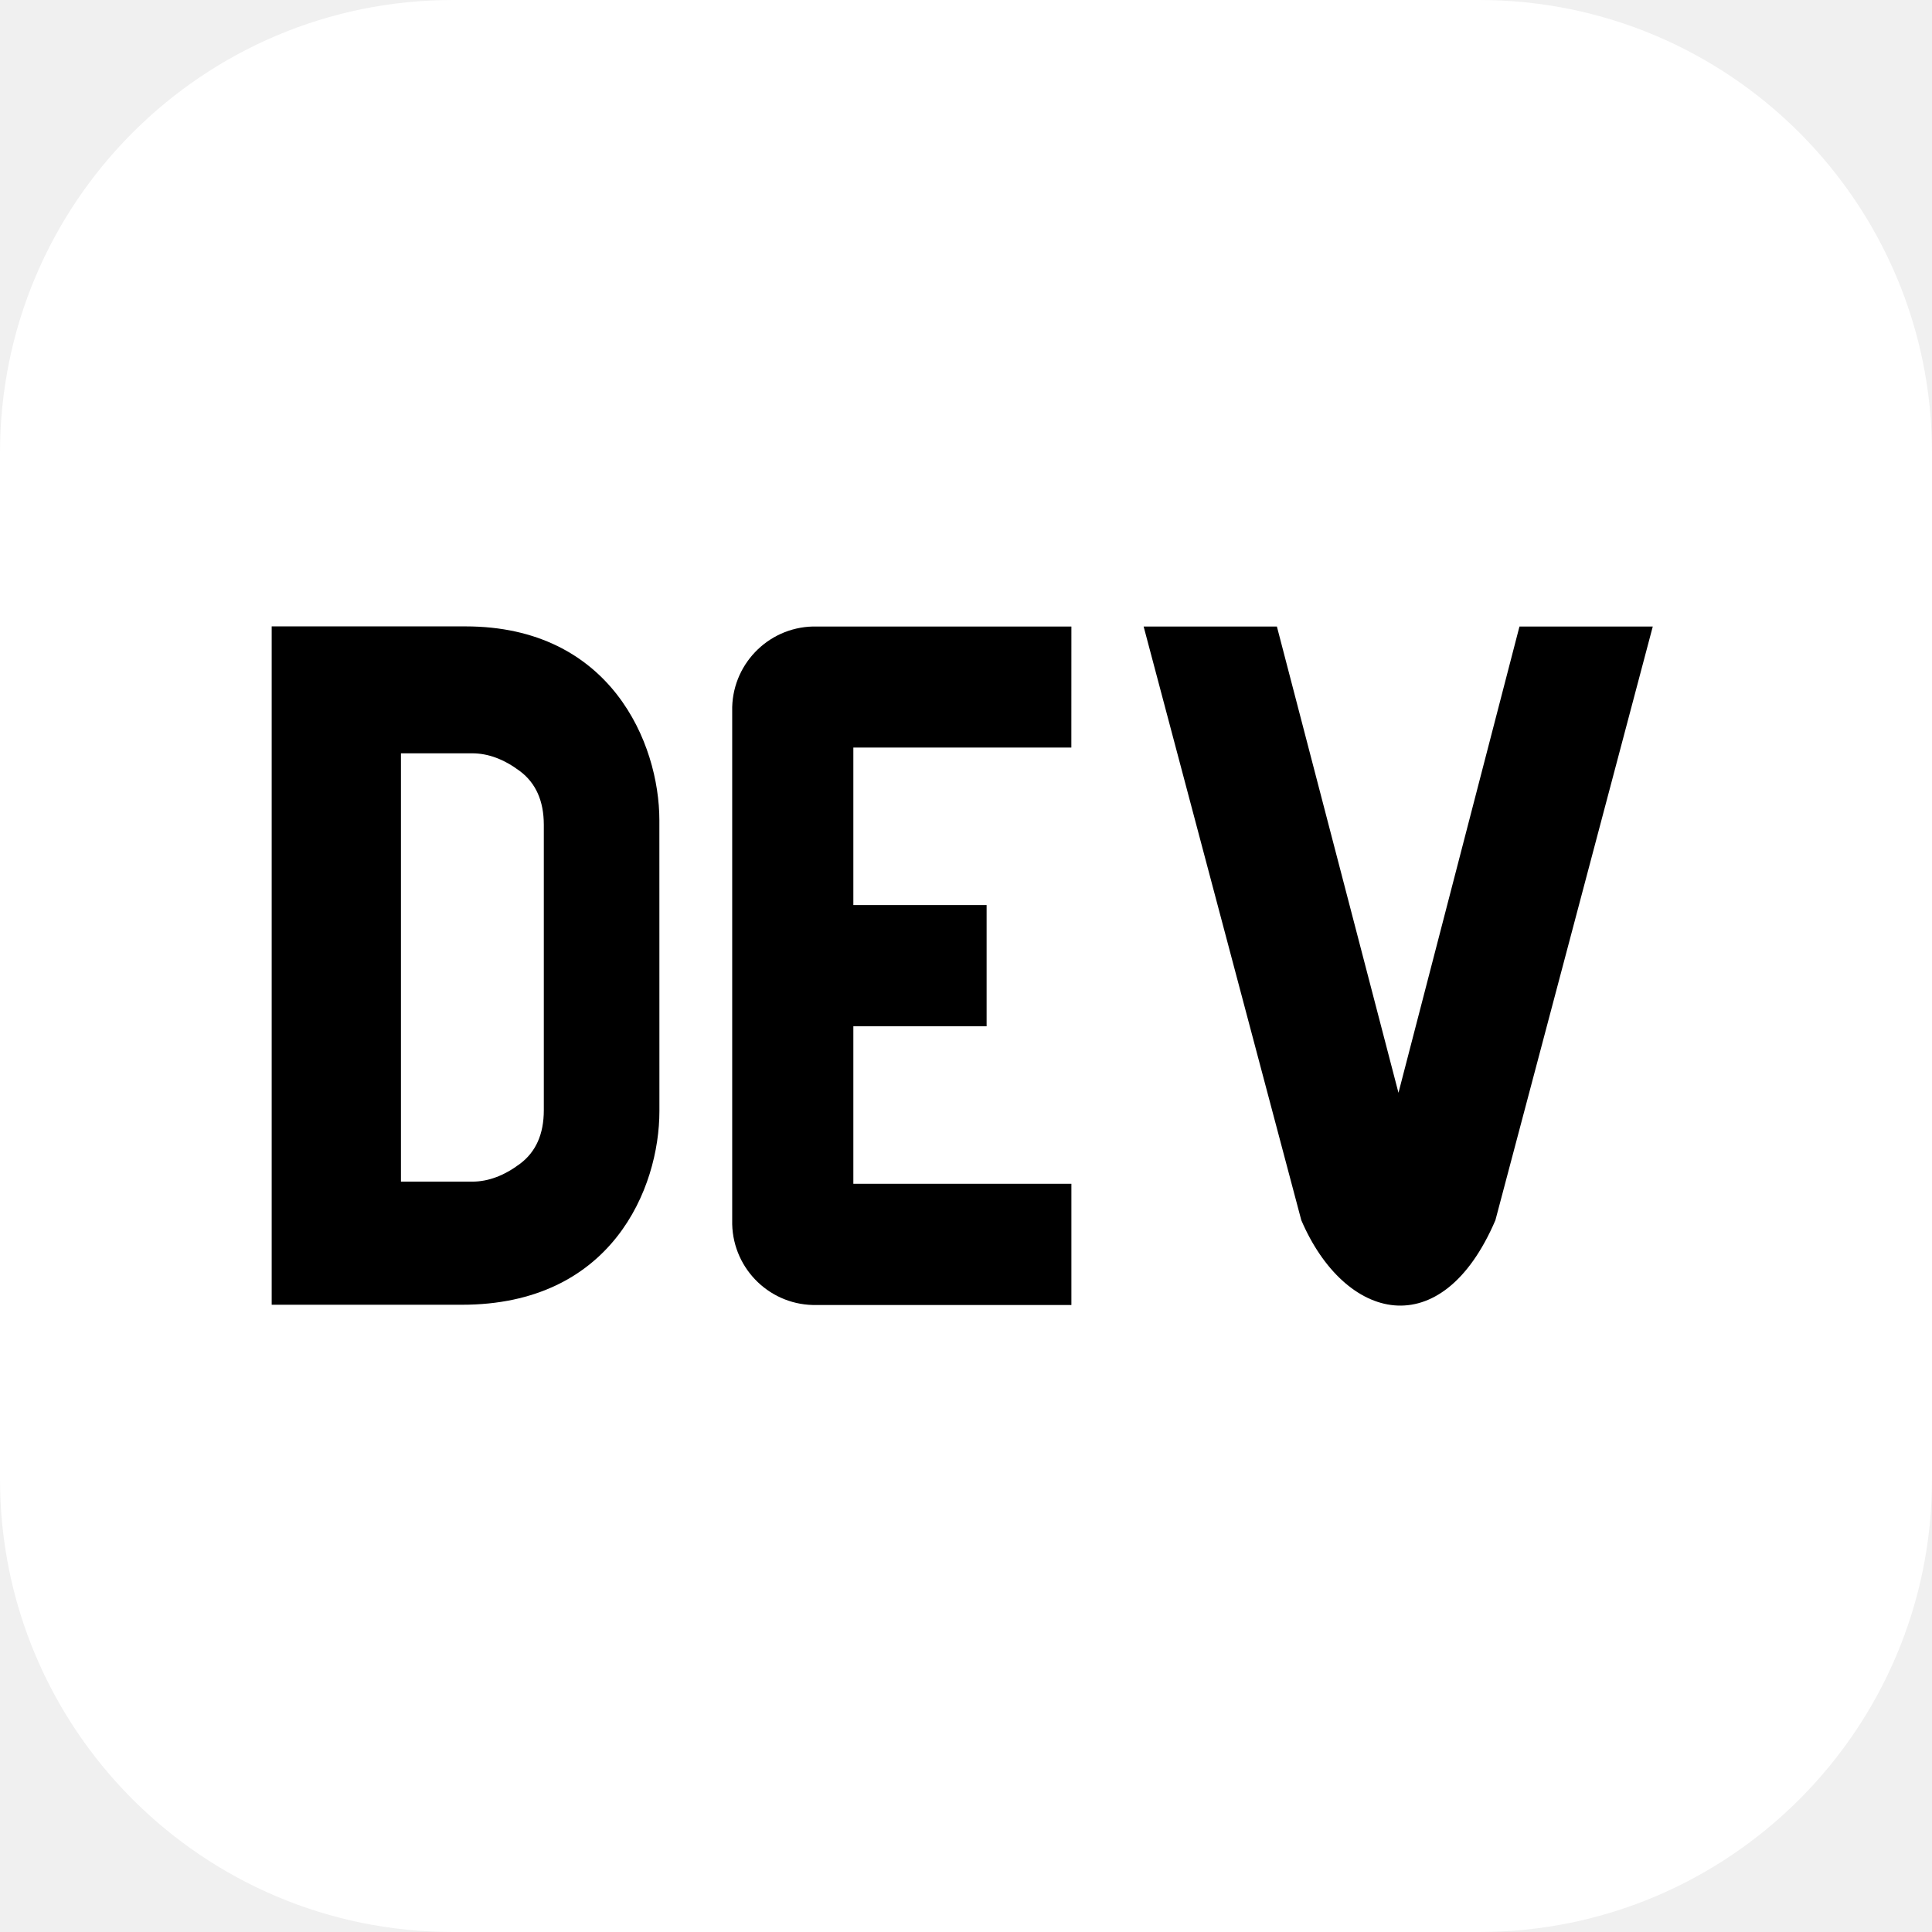
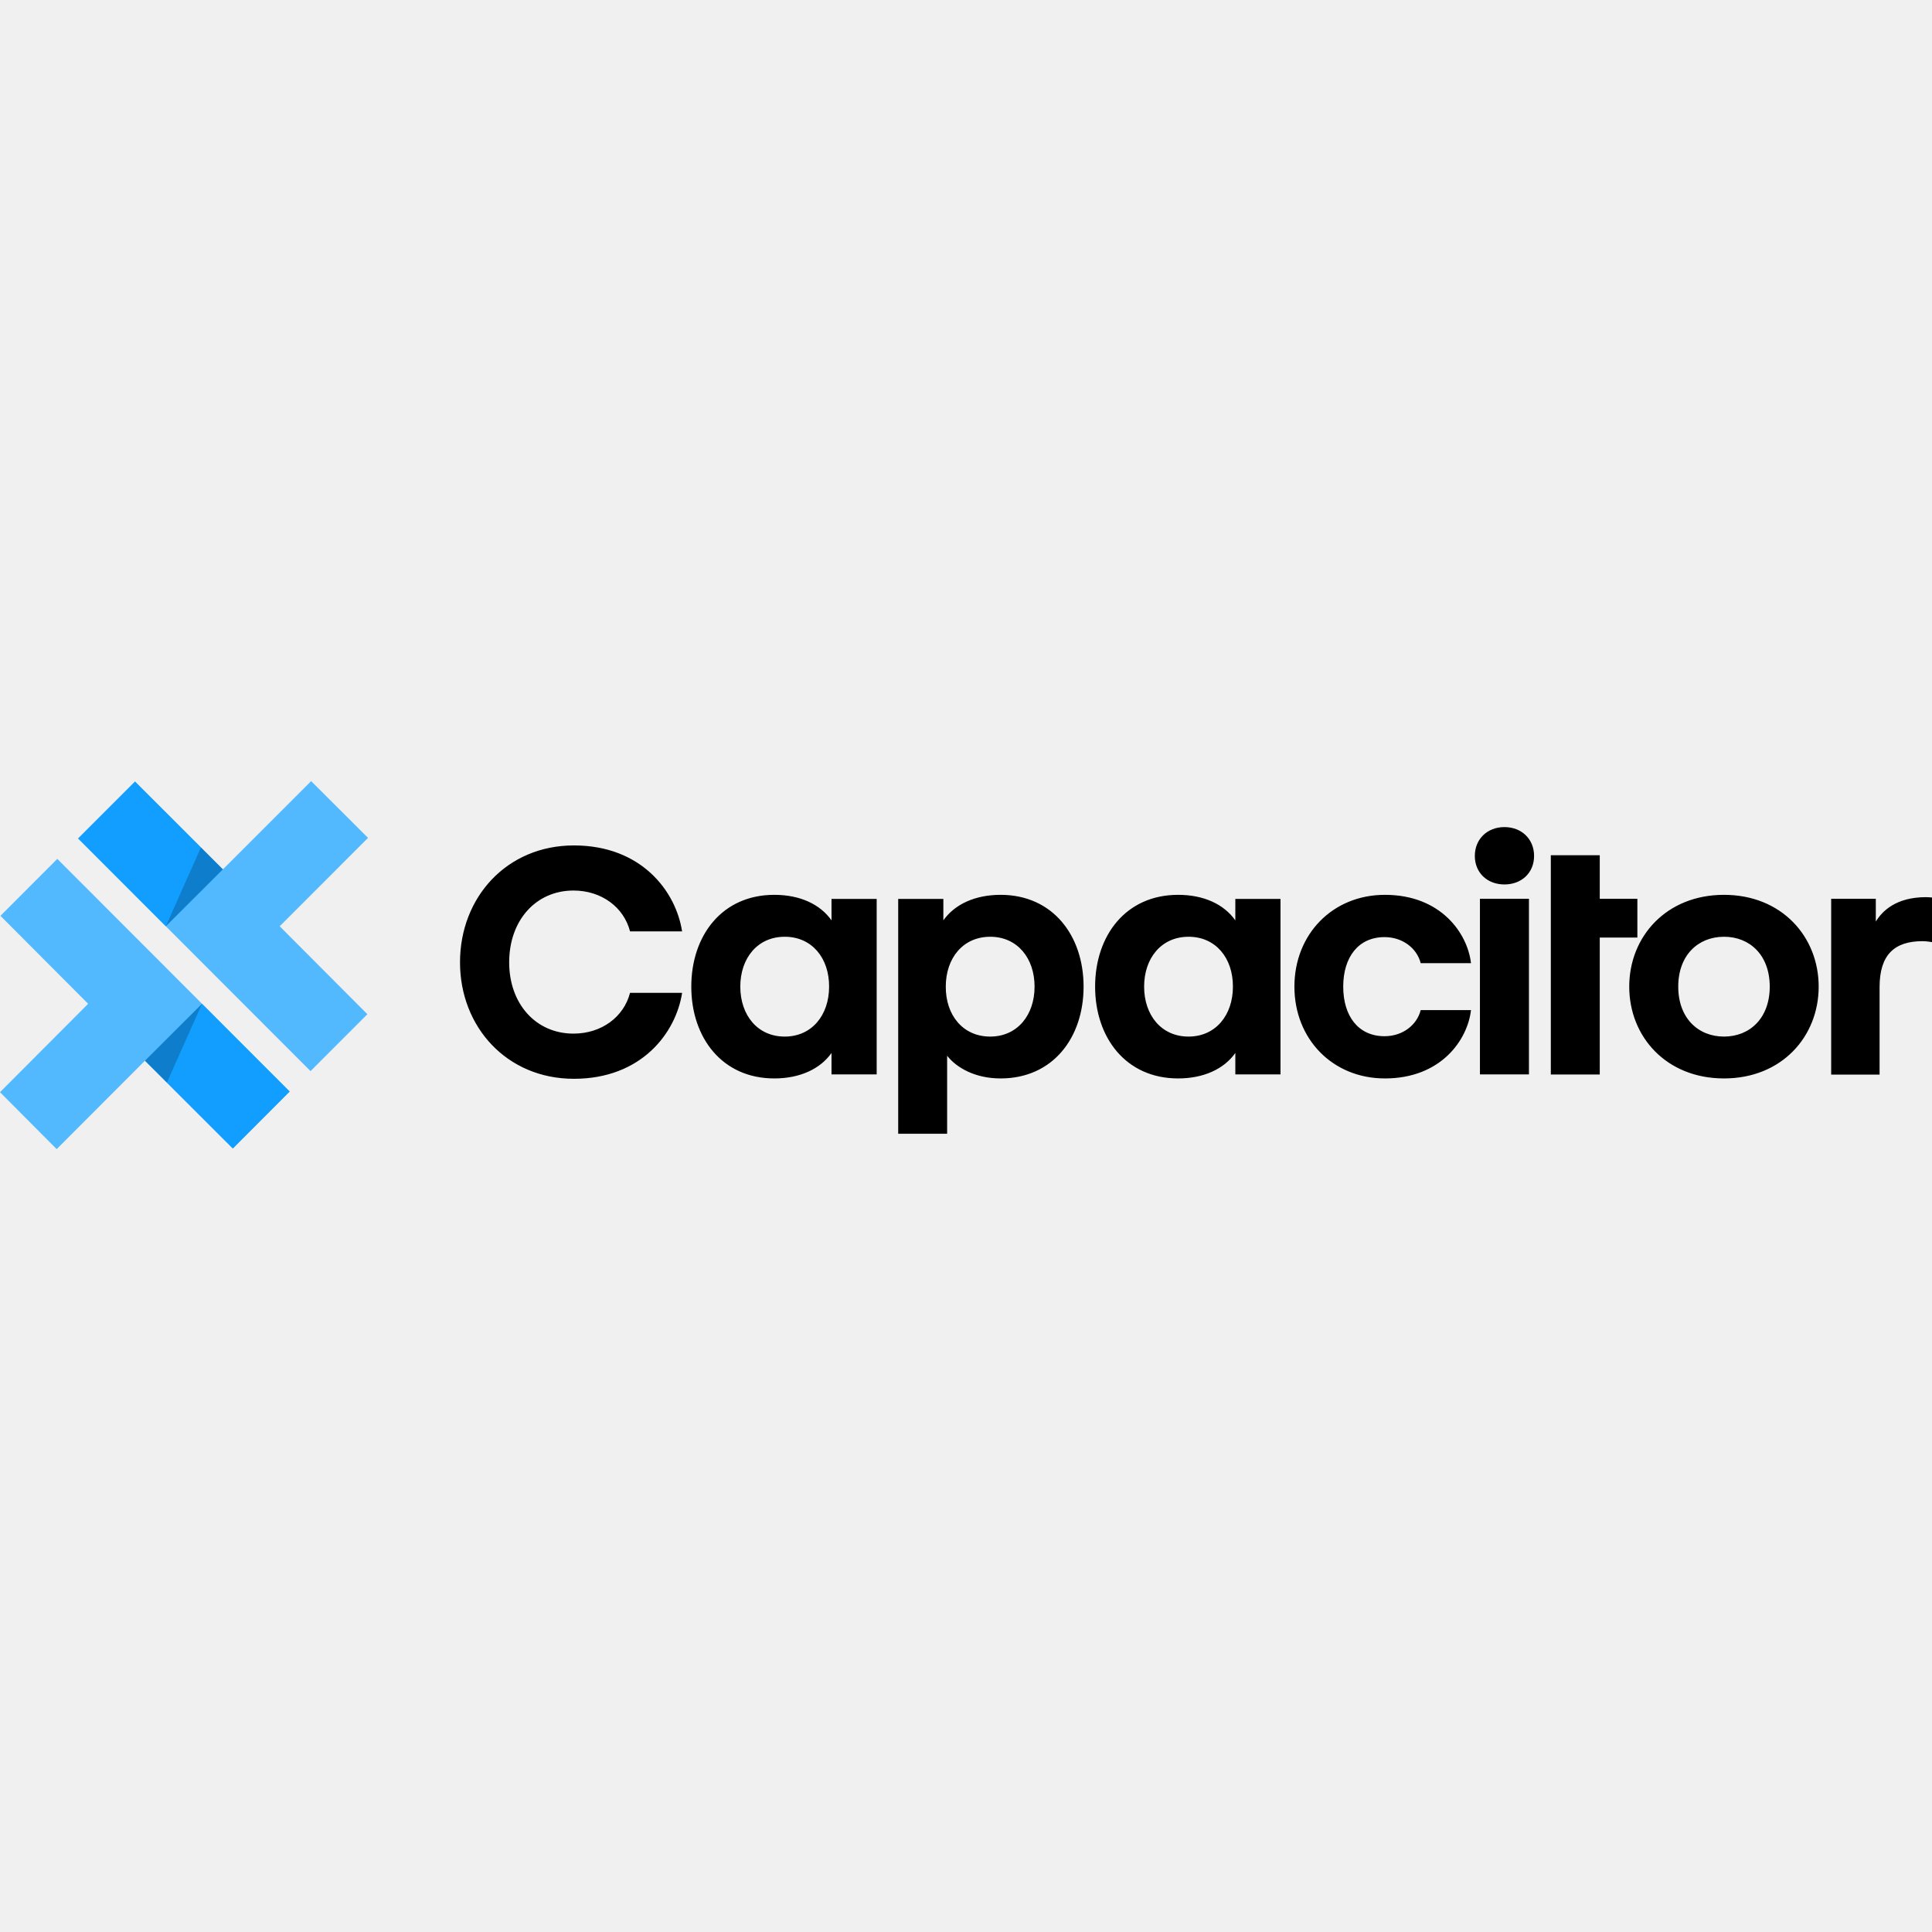
- <svg xmlns="http://www.w3.org/2000/svg" width="64" height="64" viewBox="0 0 256 256">
-   <g fill="none">
-     <rect width="256" height="256" fill="#fff" rx="60" />
-     <path fill="#000" fill-rule="evenodd" d="M87.375 147.217c0 10.219-6.295 25.701-26.219 25.669H36V83h25.687c19.215 0 25.677 15.46 25.683 25.685zM62.582 99.819c2.104 0 4.213.788 6.316 2.363c2.098 1.575 3.156 3.944 3.16 7.095v37.837c0 3.156-1.05 5.519-3.154 7.095c-2.104 1.575-4.213 2.363-6.317 2.363h-9.46V99.819z" clip-rule="evenodd" />
-     <path fill="#000" d="M141.959 99.053h-28.886v20.871h17.658v16.064h-17.658v20.866h28.892v16.064h-33.712c-6.05.158-11.081-4.634-11.233-10.696V94.256c-.146-6.057 4.641-11.088 10.686-11.24h34.259zm56.19 62.631c-7.157 16.705-19.979 13.38-25.72 0l-20.89-78.662h17.658l16.108 61.778l16.031-61.778H219z" />
-   </g>
+ <svg xmlns="http://www.w3.org/2000/svg" width="32" height="32" viewBox="0 0 128 128">
+   <path d="M66.29 59.285c3.468 0 5.5 2.711 5.5 6.082c0 3.38-2.032 6.082-5.5 6.082c-1.688 0-2.919-.71-3.54-1.504v5.168h-3.242V59.555H62.5v1.422c.746-1.063 2.102-1.692 3.79-1.692m-28.267-3.273c4.485 0 6.758 3.047 7.168 5.695h-3.449C41.332 60.113 39.86 59 37.992 59c-2.476 0-4.258 1.965-4.258 4.758c0 2.762 1.782 4.722 4.258 4.722c1.867 0 3.34-1.109 3.75-2.703h3.45c-.41 2.649-2.684 5.696-7.169 5.696c-4.457 0-7.546-3.446-7.546-7.715c0-4.301 3.09-7.746 7.546-7.746m13.278 3.273c1.687 0 3.031.617 3.789 1.692v-1.422h2.992V71.18H55.09v-1.418c-.75 1.062-2.102 1.687-3.79 1.687c-3.468 0-5.5-2.71-5.5-6.082c0-3.379 2.032-6.082 5.5-6.082Zm26.754 0c1.687 0 3.03.617 3.789 1.692v-1.422h2.992V71.18h-2.992v-1.418c-.75 1.062-2.102 1.687-3.79 1.687c-3.468 0-5.5-2.71-5.5-6.082c0-3.379 2.032-6.082 5.5-6.082Zm13.699 0c3.715 0 5.476 2.555 5.703 4.528h-3.332c-.254-.997-1.207-1.727-2.395-1.727c-1.738 0-2.738 1.332-2.738 3.281c0 1.953 1 3.285 2.738 3.285c1.188 0 2.141-.73 2.395-1.73h3.332c-.227 1.976-1.988 4.527-5.703 4.527c-3.473 0-5.996-2.617-5.996-6.082s2.523-6.082 5.996-6.082m22.465 0c3.828 0 6.273 2.778 6.273 6.082c0 3.309-2.445 6.082-6.273 6.082c-3.832 0-6.278-2.773-6.278-6.082c0-3.305 2.446-6.082 6.278-6.082m13.394.153c.114 0 .387.023.387.023v2.957s-.34-.063-.629-.063c-1.867 0-2.844.91-2.844 3.043v5.797h-3.207V59.547h2.957v1.508c.426-.692 1.332-1.617 3.336-1.617m-21.625-2.778v2.887h2.492v2.57h-2.492v9.07h-3.242V56.66Zm-4.691 2.887V71.18H98.05V59.547Zm-49.309 2.516c-1.8 0-2.941 1.417-2.941 3.304s1.14 3.309 2.941 3.309s2.942-1.422 2.942-3.309c.008-1.887-1.133-3.305-2.942-3.305Zm13.614 0c-1.801 0-2.942 1.417-2.942 3.304c-.008 1.887 1.133 3.309 2.942 3.309c1.8 0 2.941-1.422 2.941-3.309s-1.14-3.305-2.941-3.305Zm13.14 0c-1.8 0-2.941 1.417-2.941 3.304s1.14 3.309 2.941 3.309s2.942-1.422 2.942-3.309c.007-1.887-1.133-3.305-2.942-3.305Zm35.477 0c-1.711 0-3.031 1.218-3.031 3.304s1.32 3.309 3.03 3.309c1.712 0 3.032-1.223 3.032-3.309s-1.32-3.305-3.031-3.305Zm-14.547-7.266c1.144 0 1.965.8 1.965 1.91c0 1.113-.82 1.89-1.965 1.89c-1.14 0-1.961-.777-1.961-1.89c0-1.11.82-1.91 1.96-1.91Zm0 0" />
+   <path fill="#53b9ff" d="M3.797 56.902L.03 60.676l5.809 5.828L0 72.359l3.754 3.774l5.851-5.86l5.82 5.817l3.766-3.774Zm0 0" />
+   <path fill="#119eff" d="m13.383 66.504l-3.778 3.77l5.82 5.816l3.766-3.774Zm0 0" />
+   <path fill-opacity=".2" d="m13.383 66.504l-3.778 3.77l1.454 1.445Zm0 0" />
+   <path fill="#53b9ff" d="m18.531 61.367l5.852-5.855l-3.77-3.762l-5.847 5.848l-5.82-5.817l-3.77 3.77l15.398 15.414l3.766-3.77Zm0 0" />
+   <path fill="#119eff" d="m10.988 61.367l3.778-3.77l-5.82-5.816l-3.77 3.77Zm0 0" />
+   <path fill-opacity=".2" d="m10.988 61.367l3.774-3.77l-1.453-1.449Zm0 0" />
</svg>
